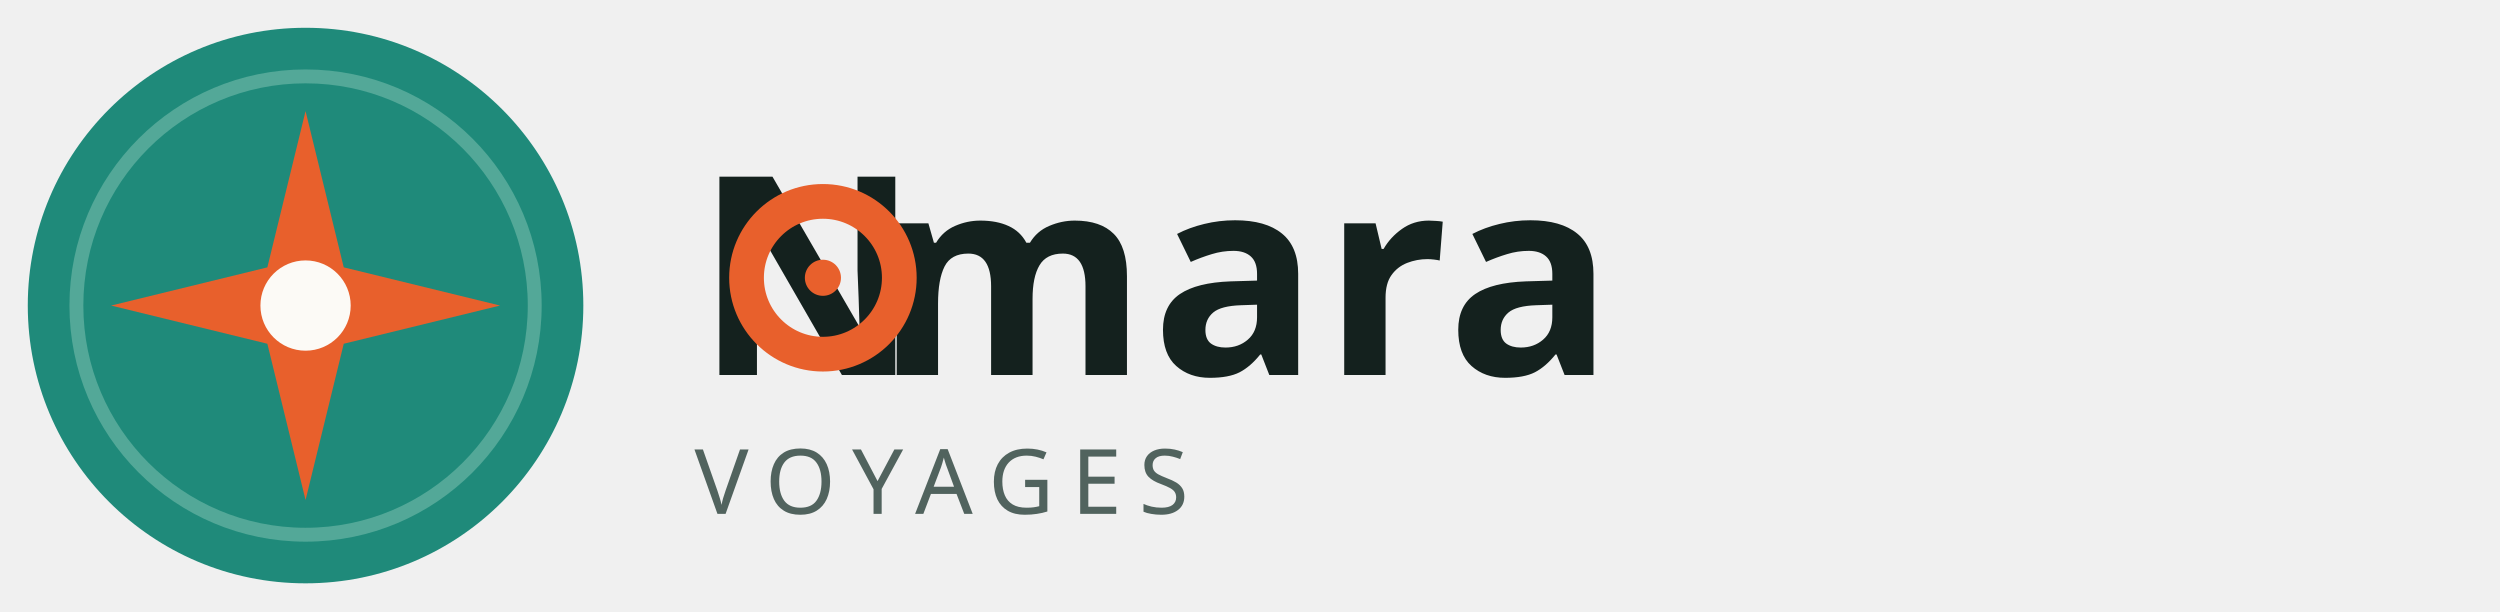
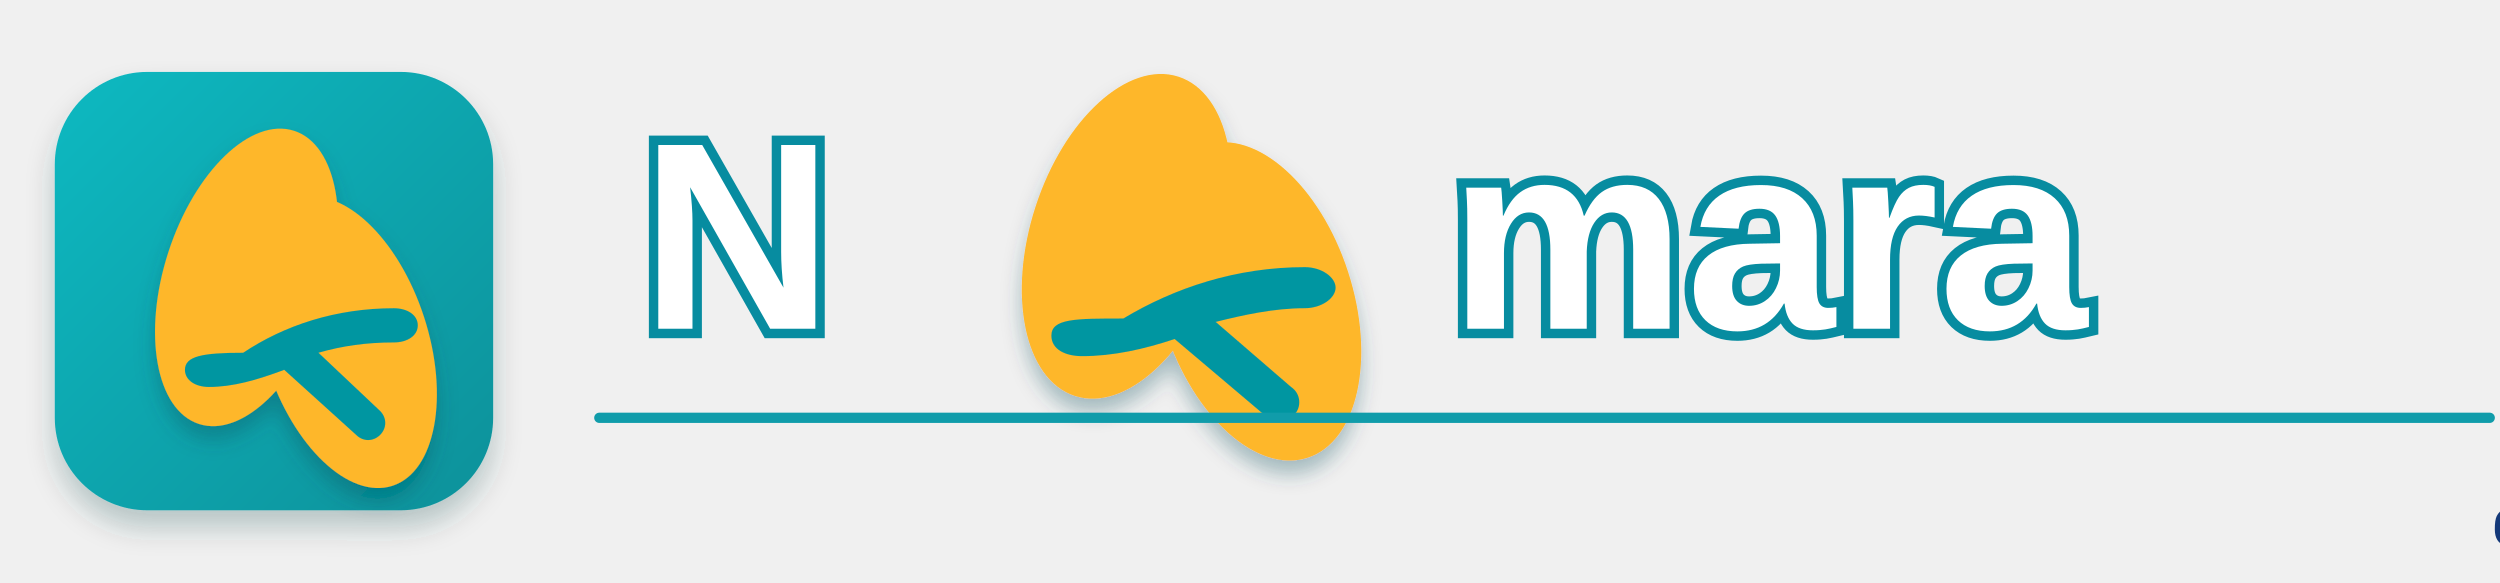
- <svg xmlns="http://www.w3.org/2000/svg" viewBox="0 0 360 88" role="img" aria-label="Nomara Voyages">
-   <g>
-     <circle cx="44" cy="44" r="40" fill="#1F8A7A" />
-     <circle cx="44" cy="44" r="33" fill="none" stroke="#7DC0B0" stroke-width="2" stroke-opacity="0.55" />
-     <path d="M44 16 L49.5 38.5 L72 44 L49.5 49.5 L44 72 L38.5 49.5 L16 44 L38.5 38.5 Z" fill="#E8602C" />
-     <circle cx="44" cy="44" r="6.5" fill="#FCFAF6" />
+ <svg xmlns="http://www.w3.org/2000/svg" viewBox="0 0 730 170" role="img" aria-label="Nomara للسياحة و خدمات الحج و العمرة">
+   <defs>
+     <linearGradient id="logoBadge" x1="0" y1="0" x2="1" y2="1">
+       <stop offset="0" stop-color="#10B9C1" />
+       <stop offset="1" stop-color="#07919A" />
+     </linearGradient>
+     <filter id="softShadow" x="-18%" y="-18%" width="136%" height="136%">
+       <feDropShadow dx="0" dy="5" stdDeviation="4" flood-color="#043F46" flood-opacity=".24" />
+     </filter>
+     <filter id="markShadow" x="-18%" y="-18%" width="136%" height="136%">
+       <feDropShadow dx="0" dy="4" stdDeviation="3" flood-color="#044A51" flood-opacity=".32" />
+     </filter>
+   </defs>
+   <g transform="translate(16 21)" filter="url(#softShadow)">
+     <rect width="128" height="128" rx="27" fill="url(#logoBadge)" />
+     <g transform="translate(18 12)" filter="url(#markShadow)">
+       <ellipse cx="38" cy="48" rx="24" ry="45" transform="rotate(18 38 48)" fill="#FEB72C" />
+       <ellipse cx="67" cy="67" rx="24" ry="44" transform="rotate(-18 67 67)" fill="#FEB72C" />
+       <path fill="#0696A1" d="M37 70c12-8 27-13 44-13 4 0 7 2 7 5s-3 5-7 5c-8 0-15 1-22 3l18 17c2 2 2 5 0 7-2 2-5 2-7 0L49 75c-8 3-15 5-22 5-4 0-7-2-7-5 0-4 5-5 17-5Z" />
+     </g>
  </g>
-   <g fill="#14211E" font-family="Changa, sans-serif" font-weight="700">
-     <text x="100" y="54" font-size="40" letter-spacing="0.5">N</text>
-     <text x="126" y="54" font-size="40" letter-spacing="0.5">mara</text>
+   <g transform="translate(187 11)">
+     <g font-family="Changa, 'Readex Pro', Arial, sans-serif" font-weight="700" font-size="78" fill="#FFFFFF" stroke="#078CA0" stroke-width="5.5" paint-order="stroke fill">
+       <text x="0" y="85">N</text>
+       <text x="236" y="85">mara</text>
+     </g>
+     <g transform="translate(94 6)" filter="url(#markShadow)">
+       <ellipse cx="48" cy="52" rx="28" ry="49" transform="rotate(18 48 52)" fill="#FEB72C" />
+       <ellipse cx="86" cy="71" rx="28" ry="48" transform="rotate(-18 86 71)" fill="#FEB72C" />
+       <path fill="#0696A1" d="M47 76c15-9 33-15 53-15 5 0 9 3 9 6s-4 6-9 6c-9 0-18 2-26 4l22 19c3 2 3 6 1 8-3 3-6 3-9 0L62 82c-9 3-18 5-27 5-5 0-9-2-9-6 0-5 7-5 21-5Z" />
+     </g>
+     <line x1="-12" y1="111" x2="540" y2="111" stroke="#109CAA" stroke-width="3" stroke-linecap="round" />
+     <text x="540" y="148" direction="rtl" unicode-bidi="plaintext" text-anchor="end" font-family="Changa, 'Readex Pro', Arial, sans-serif" font-weight="700" font-size="31" fill="#133879">للسياحة و خدمات الحج و العمرة</text>
  </g>
-   <g>
-     <circle cx="118.5" cy="40" r="11" fill="none" stroke="#E8602C" stroke-width="5" />
-     <circle cx="118.5" cy="40" r="2.6" fill="#E8602C" />
-   </g>
-   <text x="100" y="74" font-family="'Readex Pro', sans-serif" font-weight="500" font-size="13" letter-spacing="2.5" fill="#51635E">VOYAGES</text>
</svg>
